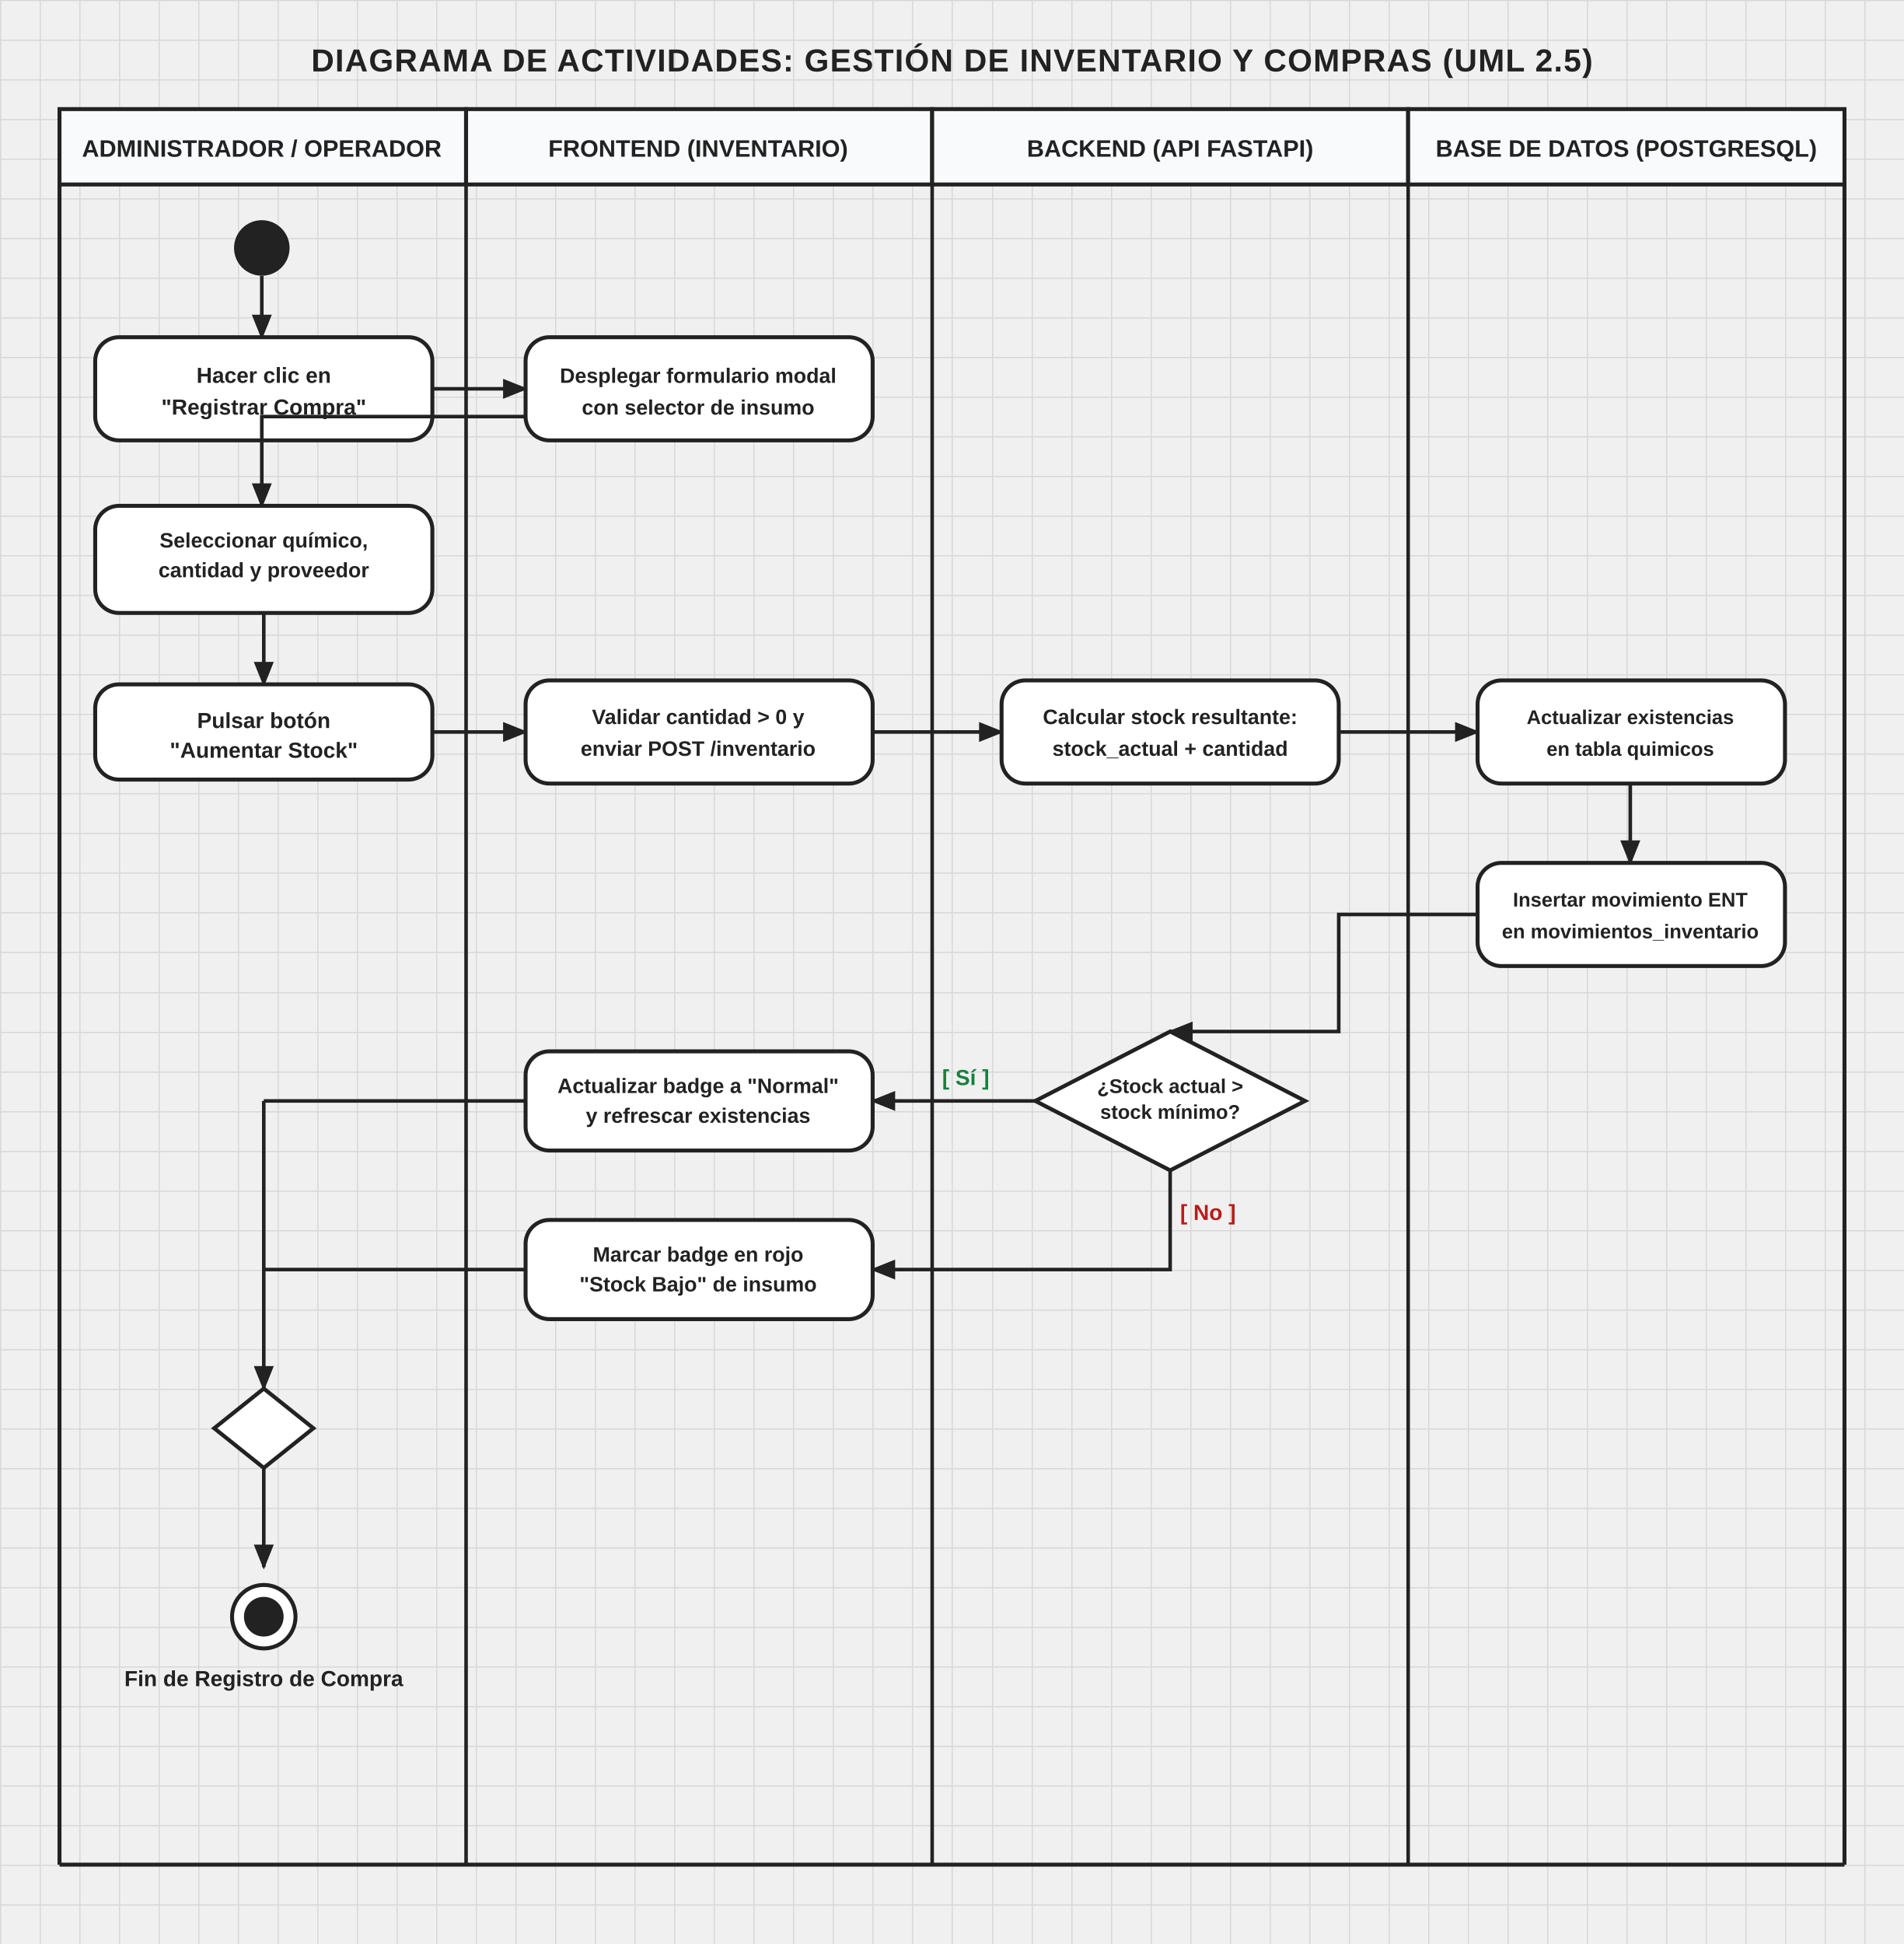
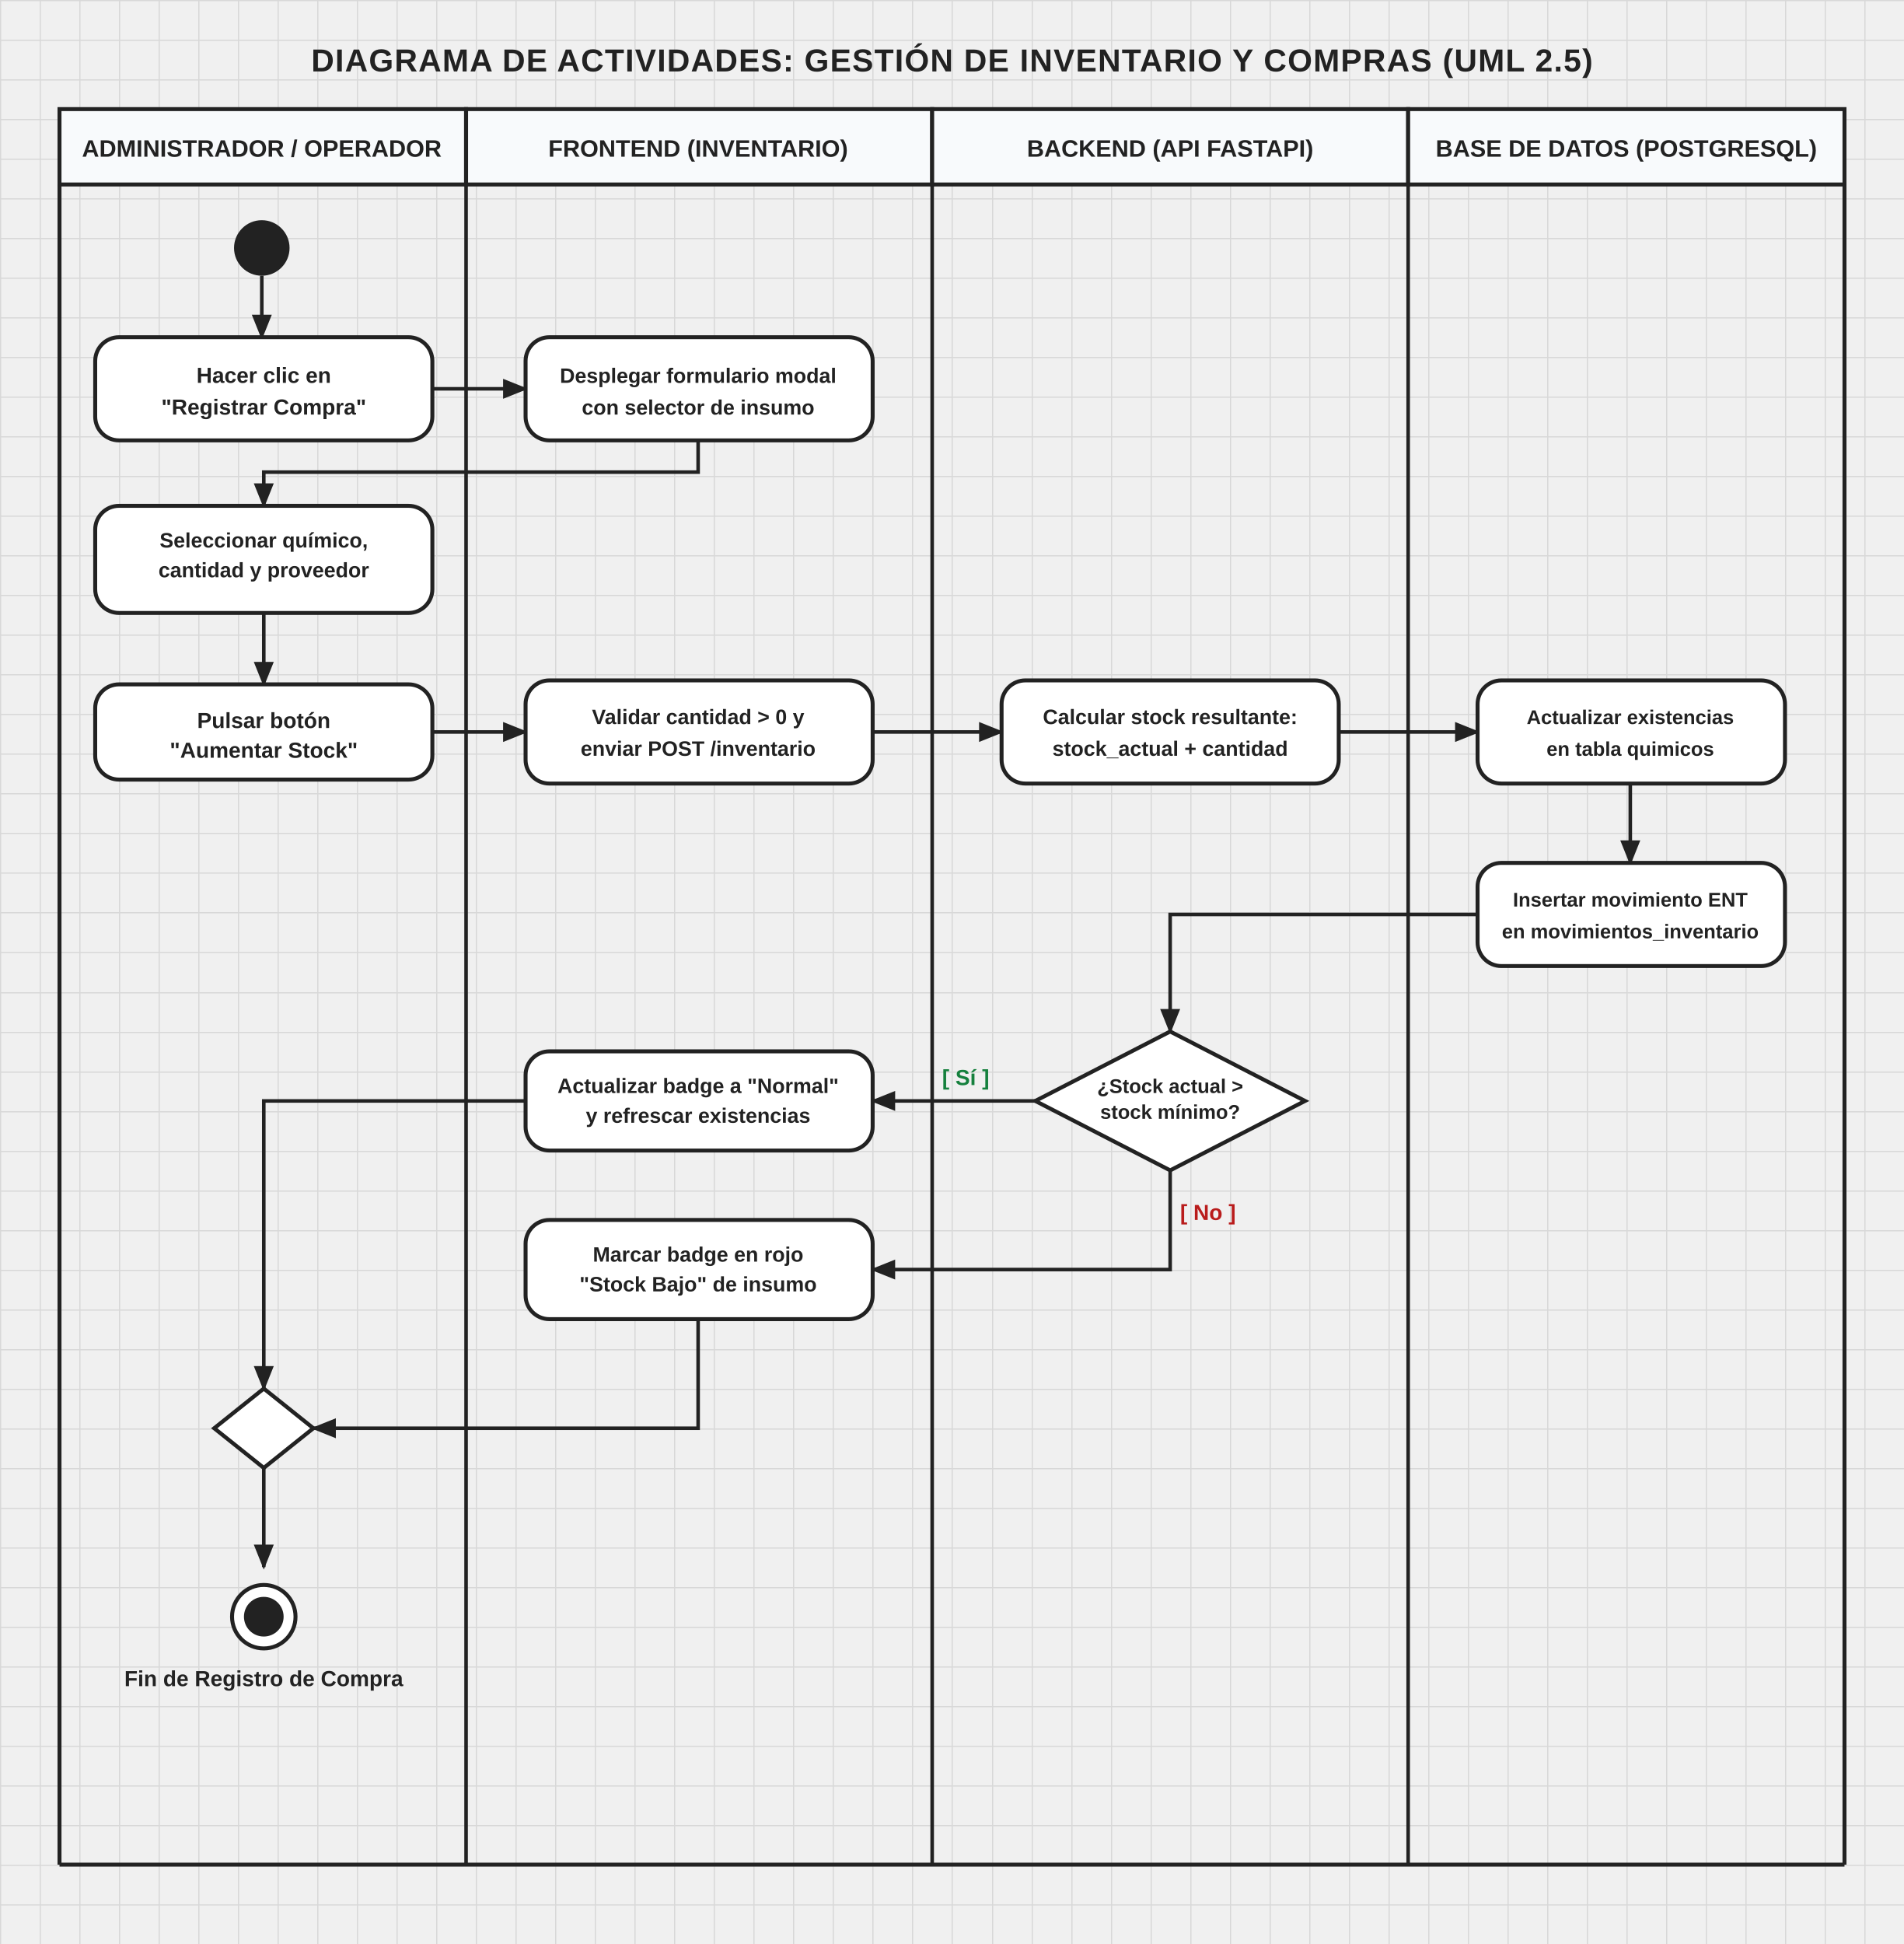
<svg xmlns="http://www.w3.org/2000/svg" viewBox="0 0 960 980" width="960" height="980" style="background:#ffffff; font-family:'Plus Jakarta Sans', Arial, sans-serif;">
  <defs>
    <pattern id="grid" width="20" height="20" patternUnits="userSpaceOnUse">
      <path d="M 20 0 L 0 0 0 20" fill="none" stroke="#ebebeb" stroke-width="0.8" />
      <path d="M 100 0 L 0 0 0 100" fill="none" stroke="#d8d8d8" stroke-width="1.2" />
    </pattern>
    <marker id="arrow" viewBox="0 0 10 10" refX="9" refY="5" markerWidth="7" markerHeight="7" orient="auto-start-reverse">
      <path d="M 0 1 L 10 5 L 0 9 z" fill="#222222" />
    </marker>
  </defs>
  <rect id="bgRect" width="100%" height="100%" fill="url(#grid)" />
  <text x="480" y="36" text-anchor="middle" font-size="16" font-weight="800" fill="#222222" letter-spacing="0.5">
    DIAGRAMA DE ACTIVIDADES: GESTIÓN DE INVENTARIO Y COMPRAS (UML 2.5)
  </text>
  <g id="swimlanes-headers">
    <rect x="30" y="55" width="205" height="38" fill="#f8fafc" stroke="#222222" stroke-width="2" />
    <text x="132" y="79" text-anchor="middle" font-size="12" font-weight="800" fill="#222222">ADMINISTRADOR / OPERADOR</text>
    <rect x="235" y="55" width="235" height="38" fill="#f8fafc" stroke="#222222" stroke-width="2" />
    <text x="352" y="79" text-anchor="middle" font-size="12" font-weight="800" fill="#222222">FRONTEND (INVENTARIO)</text>
    <rect x="470" y="55" width="240" height="38" fill="#f8fafc" stroke="#222222" stroke-width="2" />
    <text x="590" y="79" text-anchor="middle" font-size="12" font-weight="800" fill="#222222">BACKEND (API FASTAPI)</text>
    <rect x="710" y="55" width="220" height="38" fill="#f8fafc" stroke="#222222" stroke-width="2" />
    <text x="820" y="79" text-anchor="middle" font-size="12" font-weight="800" fill="#222222">BASE DE DATOS (POSTGRESQL)</text>
  </g>
  <line x1="30" y1="93" x2="30" y2="940" stroke="#222222" stroke-width="2" />
  <line x1="235" y1="93" x2="235" y2="940" stroke="#222222" stroke-width="1.8" />
  <line x1="470" y1="93" x2="470" y2="940" stroke="#222222" stroke-width="1.8" />
  <line x1="710" y1="93" x2="710" y2="940" stroke="#222222" stroke-width="1.8" />
  <line x1="930" y1="93" x2="930" y2="940" stroke="#222222" stroke-width="2" />
  <line x1="30" y1="940" x2="930" y2="940" stroke="#222222" stroke-width="2" />
  <circle cx="132" cy="125" r="14" fill="#222222" />
  <line x1="132" y1="139" x2="132" y2="170" stroke="#222222" stroke-width="1.8" marker-end="url(#arrow)" />
  <g id="act-1">
    <rect x="48" y="170" width="170" height="52" rx="12" fill="#ffffff" stroke="#222222" stroke-width="2" />
    <text x="133" y="193" text-anchor="middle" font-size="11" font-weight="700" fill="#222222">Hacer clic en</text>
    <text x="133" y="209" text-anchor="middle" font-size="11" font-weight="700" fill="#222222">"Registrar Compra"</text>
  </g>
  <line x1="218" y1="196" x2="265" y2="196" stroke="#222222" stroke-width="1.8" marker-end="url(#arrow)" />
  <g id="act-2">
    <rect x="265" y="170" width="175" height="52" rx="12" fill="#ffffff" stroke="#222222" stroke-width="2" />
    <text x="352" y="193" text-anchor="middle" font-size="10.5" font-weight="700" fill="#222222">Desplegar formulario modal</text>
    <text x="352" y="209" text-anchor="middle" font-size="10.5" font-weight="700" fill="#222222">con selector de insumo</text>
  </g>
-   <path d="M 265 210 L 132 210 L 132 255" fill="none" stroke="#222222" stroke-width="1.8" marker-end="url(#arrow)" />
+   <path d="M 352 222 L 352 238 L 133 238 L 133 255" fill="none" stroke="#222222" stroke-width="1.8" marker-end="url(#arrow)" />
  <g id="act-3">
    <rect x="48" y="255" width="170" height="54" rx="12" fill="#ffffff" stroke="#222222" stroke-width="2" />
    <text x="133" y="276" text-anchor="middle" font-size="10.5" font-weight="700" fill="#222222">Seleccionar químico,</text>
    <text x="133" y="291" text-anchor="middle" font-size="10.5" font-weight="700" fill="#222222">cantidad y proveedor</text>
  </g>
  <line x1="133" y1="309" x2="133" y2="345" stroke="#222222" stroke-width="1.8" marker-end="url(#arrow)" />
  <g id="act-4">
    <rect x="48" y="345" width="170" height="48" rx="12" fill="#ffffff" stroke="#222222" stroke-width="2" />
    <text x="133" y="367" text-anchor="middle" font-size="11" font-weight="700" fill="#222222">Pulsar botón</text>
    <text x="133" y="382" text-anchor="middle" font-size="11" font-weight="700" fill="#222222">"Aumentar Stock"</text>
  </g>
  <line x1="218" y1="369" x2="265" y2="369" stroke="#222222" stroke-width="1.8" marker-end="url(#arrow)" />
  <g id="act-5">
    <rect x="265" y="343" width="175" height="52" rx="12" fill="#ffffff" stroke="#222222" stroke-width="2" />
    <text x="352" y="365" text-anchor="middle" font-size="10.5" font-weight="700" fill="#222222">Validar cantidad &gt; 0 y</text>
    <text x="352" y="381" text-anchor="middle" font-size="10.5" font-weight="700" fill="#222222">enviar POST /inventario</text>
  </g>
  <line x1="440" y1="369" x2="505" y2="369" stroke="#222222" stroke-width="1.8" marker-end="url(#arrow)" />
  <g id="act-6">
    <rect x="505" y="343" width="170" height="52" rx="12" fill="#ffffff" stroke="#222222" stroke-width="2" />
    <text x="590" y="365" text-anchor="middle" font-size="10.5" font-weight="700" fill="#222222">Calcular stock resultante:</text>
    <text x="590" y="381" text-anchor="middle" font-size="10.5" font-weight="700" fill="#222222">stock_actual + cantidad</text>
  </g>
  <line x1="675" y1="369" x2="745" y2="369" stroke="#222222" stroke-width="1.8" marker-end="url(#arrow)" />
  <g id="act-7">
    <rect x="745" y="343" width="155" height="52" rx="12" fill="#ffffff" stroke="#222222" stroke-width="2" />
    <text x="822" y="365" text-anchor="middle" font-size="10" font-weight="700" fill="#222222">Actualizar existencias</text>
    <text x="822" y="381" text-anchor="middle" font-size="10" font-weight="700" fill="#222222">en tabla quimicos</text>
  </g>
  <line x1="822" y1="395" x2="822" y2="435" stroke="#222222" stroke-width="1.8" marker-end="url(#arrow)" />
  <g id="act-8">
    <rect x="745" y="435" width="155" height="52" rx="12" fill="#ffffff" stroke="#222222" stroke-width="2" />
    <text x="822" y="457" text-anchor="middle" font-size="10" font-weight="700" fill="#222222">Insertar movimiento ENT</text>
    <text x="822" y="473" text-anchor="middle" font-size="10" font-weight="700" fill="#222222">en movimientos_inventario</text>
  </g>
-   <path d="M 745 461 L 675 461 L 675 520 L 590 520" fill="none" stroke="#222222" stroke-width="1.8" marker-end="url(#arrow)" />
+   <path d="M 745 461 L 590 461 L 590 520" fill="none" stroke="#222222" stroke-width="1.8" marker-end="url(#arrow)" />
  <g id="dec-1">
    <polygon points="590,520 658,555 590,590 522,555" fill="#ffffff" stroke="#222222" stroke-width="2" />
    <text x="590" y="551" text-anchor="middle" font-size="10" font-weight="800" fill="#222222">¿Stock actual &gt;</text>
    <text x="590" y="564" text-anchor="middle" font-size="10" font-weight="800" fill="#222222">stock mínimo?</text>
  </g>
  <line x1="522" y1="555" x2="440" y2="555" stroke="#222222" stroke-width="1.8" marker-end="url(#arrow)" />
  <text x="475" y="547" font-size="11" font-weight="800" fill="#15803d">[ Sí ]</text>
  <g id="act-9a">
    <rect x="265" y="530" width="175" height="50" rx="12" fill="#ffffff" stroke="#222222" stroke-width="2" />
    <text x="352" y="551" text-anchor="middle" font-size="10.5" font-weight="700" fill="#222222">Actualizar badge a "Normal"</text>
    <text x="352" y="566" text-anchor="middle" font-size="10.5" font-weight="700" fill="#222222">y refrescar existencias</text>
  </g>
  <path d="M 590 590 L 590 640 L 440 640" fill="none" stroke="#222222" stroke-width="1.8" marker-end="url(#arrow)" />
  <text x="595" y="615" font-size="11" font-weight="800" fill="#b91c1c">[ No ]</text>
  <g id="act-9b">
    <rect x="265" y="615" width="175" height="50" rx="12" fill="#ffffff" stroke="#222222" stroke-width="2" />
    <text x="352" y="636" text-anchor="middle" font-size="10.5" font-weight="700" fill="#222222">Marcar badge en rojo</text>
    <text x="352" y="651" text-anchor="middle" font-size="10.5" font-weight="700" fill="#222222">"Stock Bajo" de insumo</text>
  </g>
-   <line x1="265" y1="555" x2="133" y2="555" stroke="#222222" stroke-width="1.8" />
-   <line x1="265" y1="640" x2="133" y2="640" stroke="#222222" stroke-width="1.8" />
-   <line x1="133" y1="555" x2="133" y2="700" stroke="#222222" stroke-width="1.8" marker-end="url(#arrow)" />
  <polygon points="133,700 158,720 133,740 108,720" fill="#ffffff" stroke="#222222" stroke-width="2" />
+   <path d="M 265 555 L 133 555 L 133 700" fill="none" stroke="#222222" stroke-width="1.8" marker-end="url(#arrow)" />
+   <path d="M 352 665 L 352 720 L 158 720" fill="none" stroke="#222222" stroke-width="1.8" marker-end="url(#arrow)" />
  <line x1="133" y1="740" x2="133" y2="790" stroke="#222222" stroke-width="1.8" marker-end="url(#arrow)" />
  <g id="nodo-final" transform="translate(133, 815)">
    <circle cx="0" cy="0" r="16" fill="#ffffff" stroke="#222222" stroke-width="2" />
    <circle cx="0" cy="0" r="10" fill="#222222" />
  </g>
  <text x="133" y="850" text-anchor="middle" font-size="11" font-weight="700" fill="#222222">Fin de Registro de Compra</text>
</svg>
